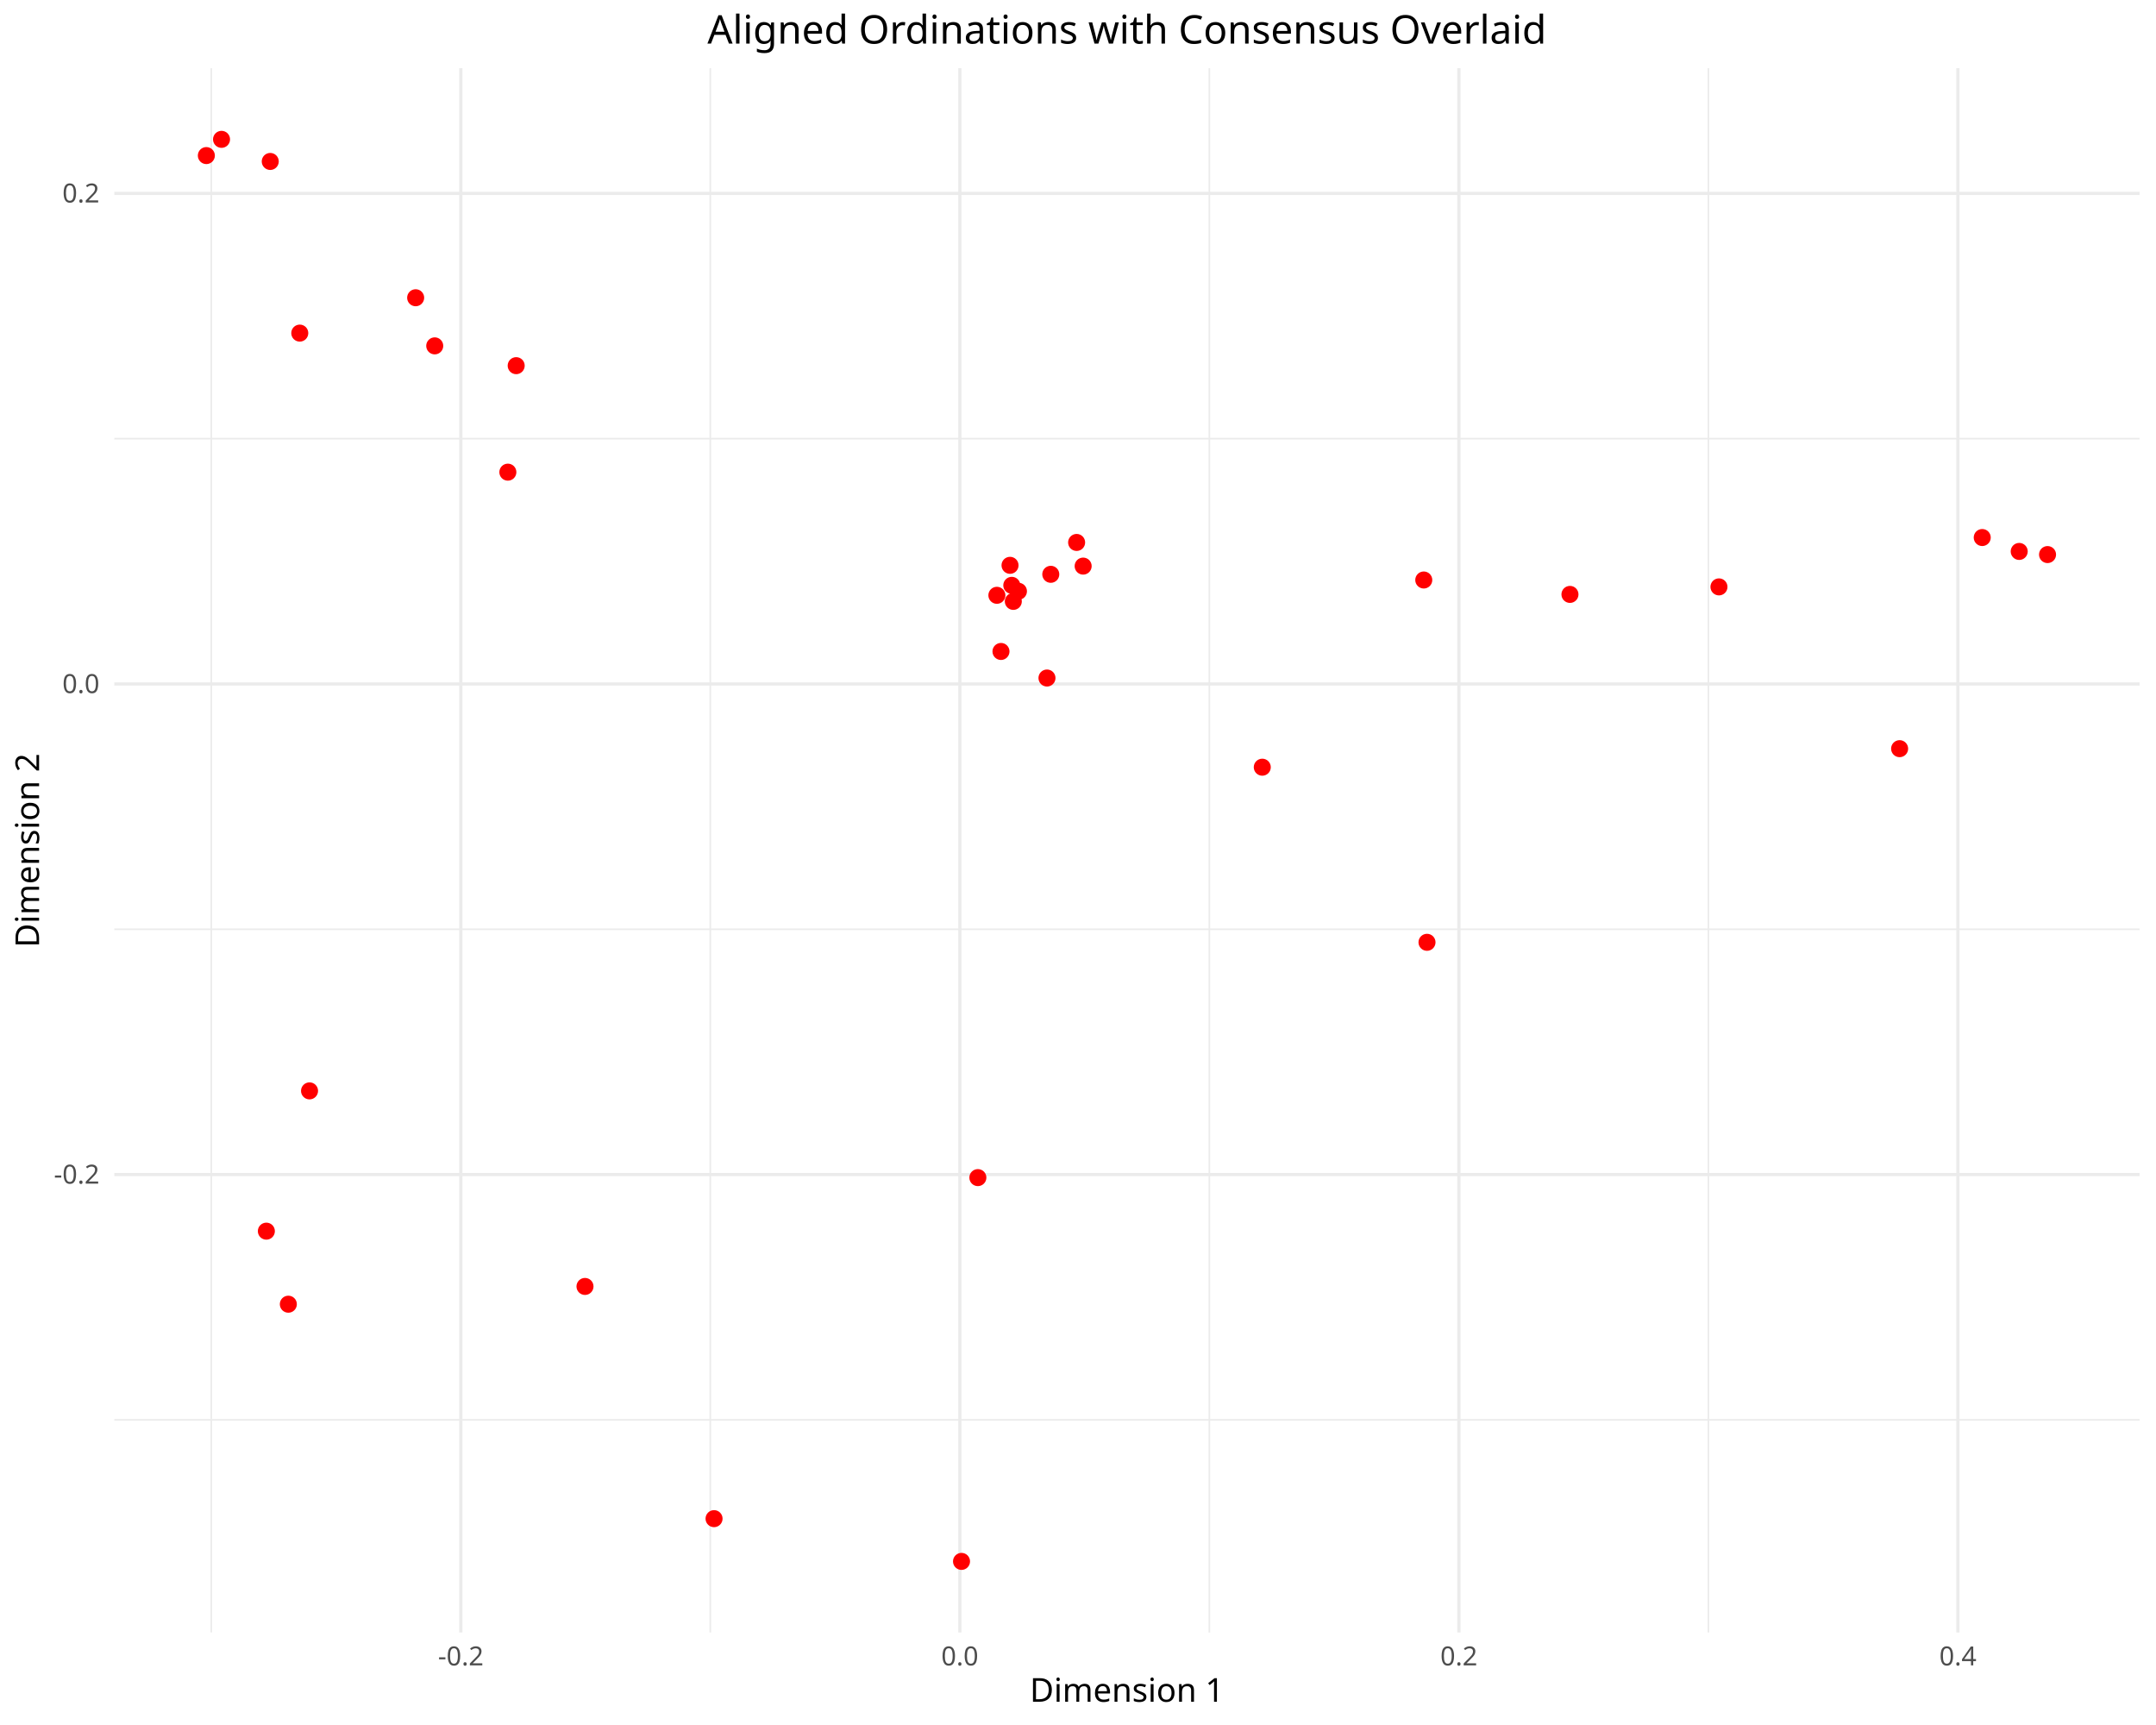
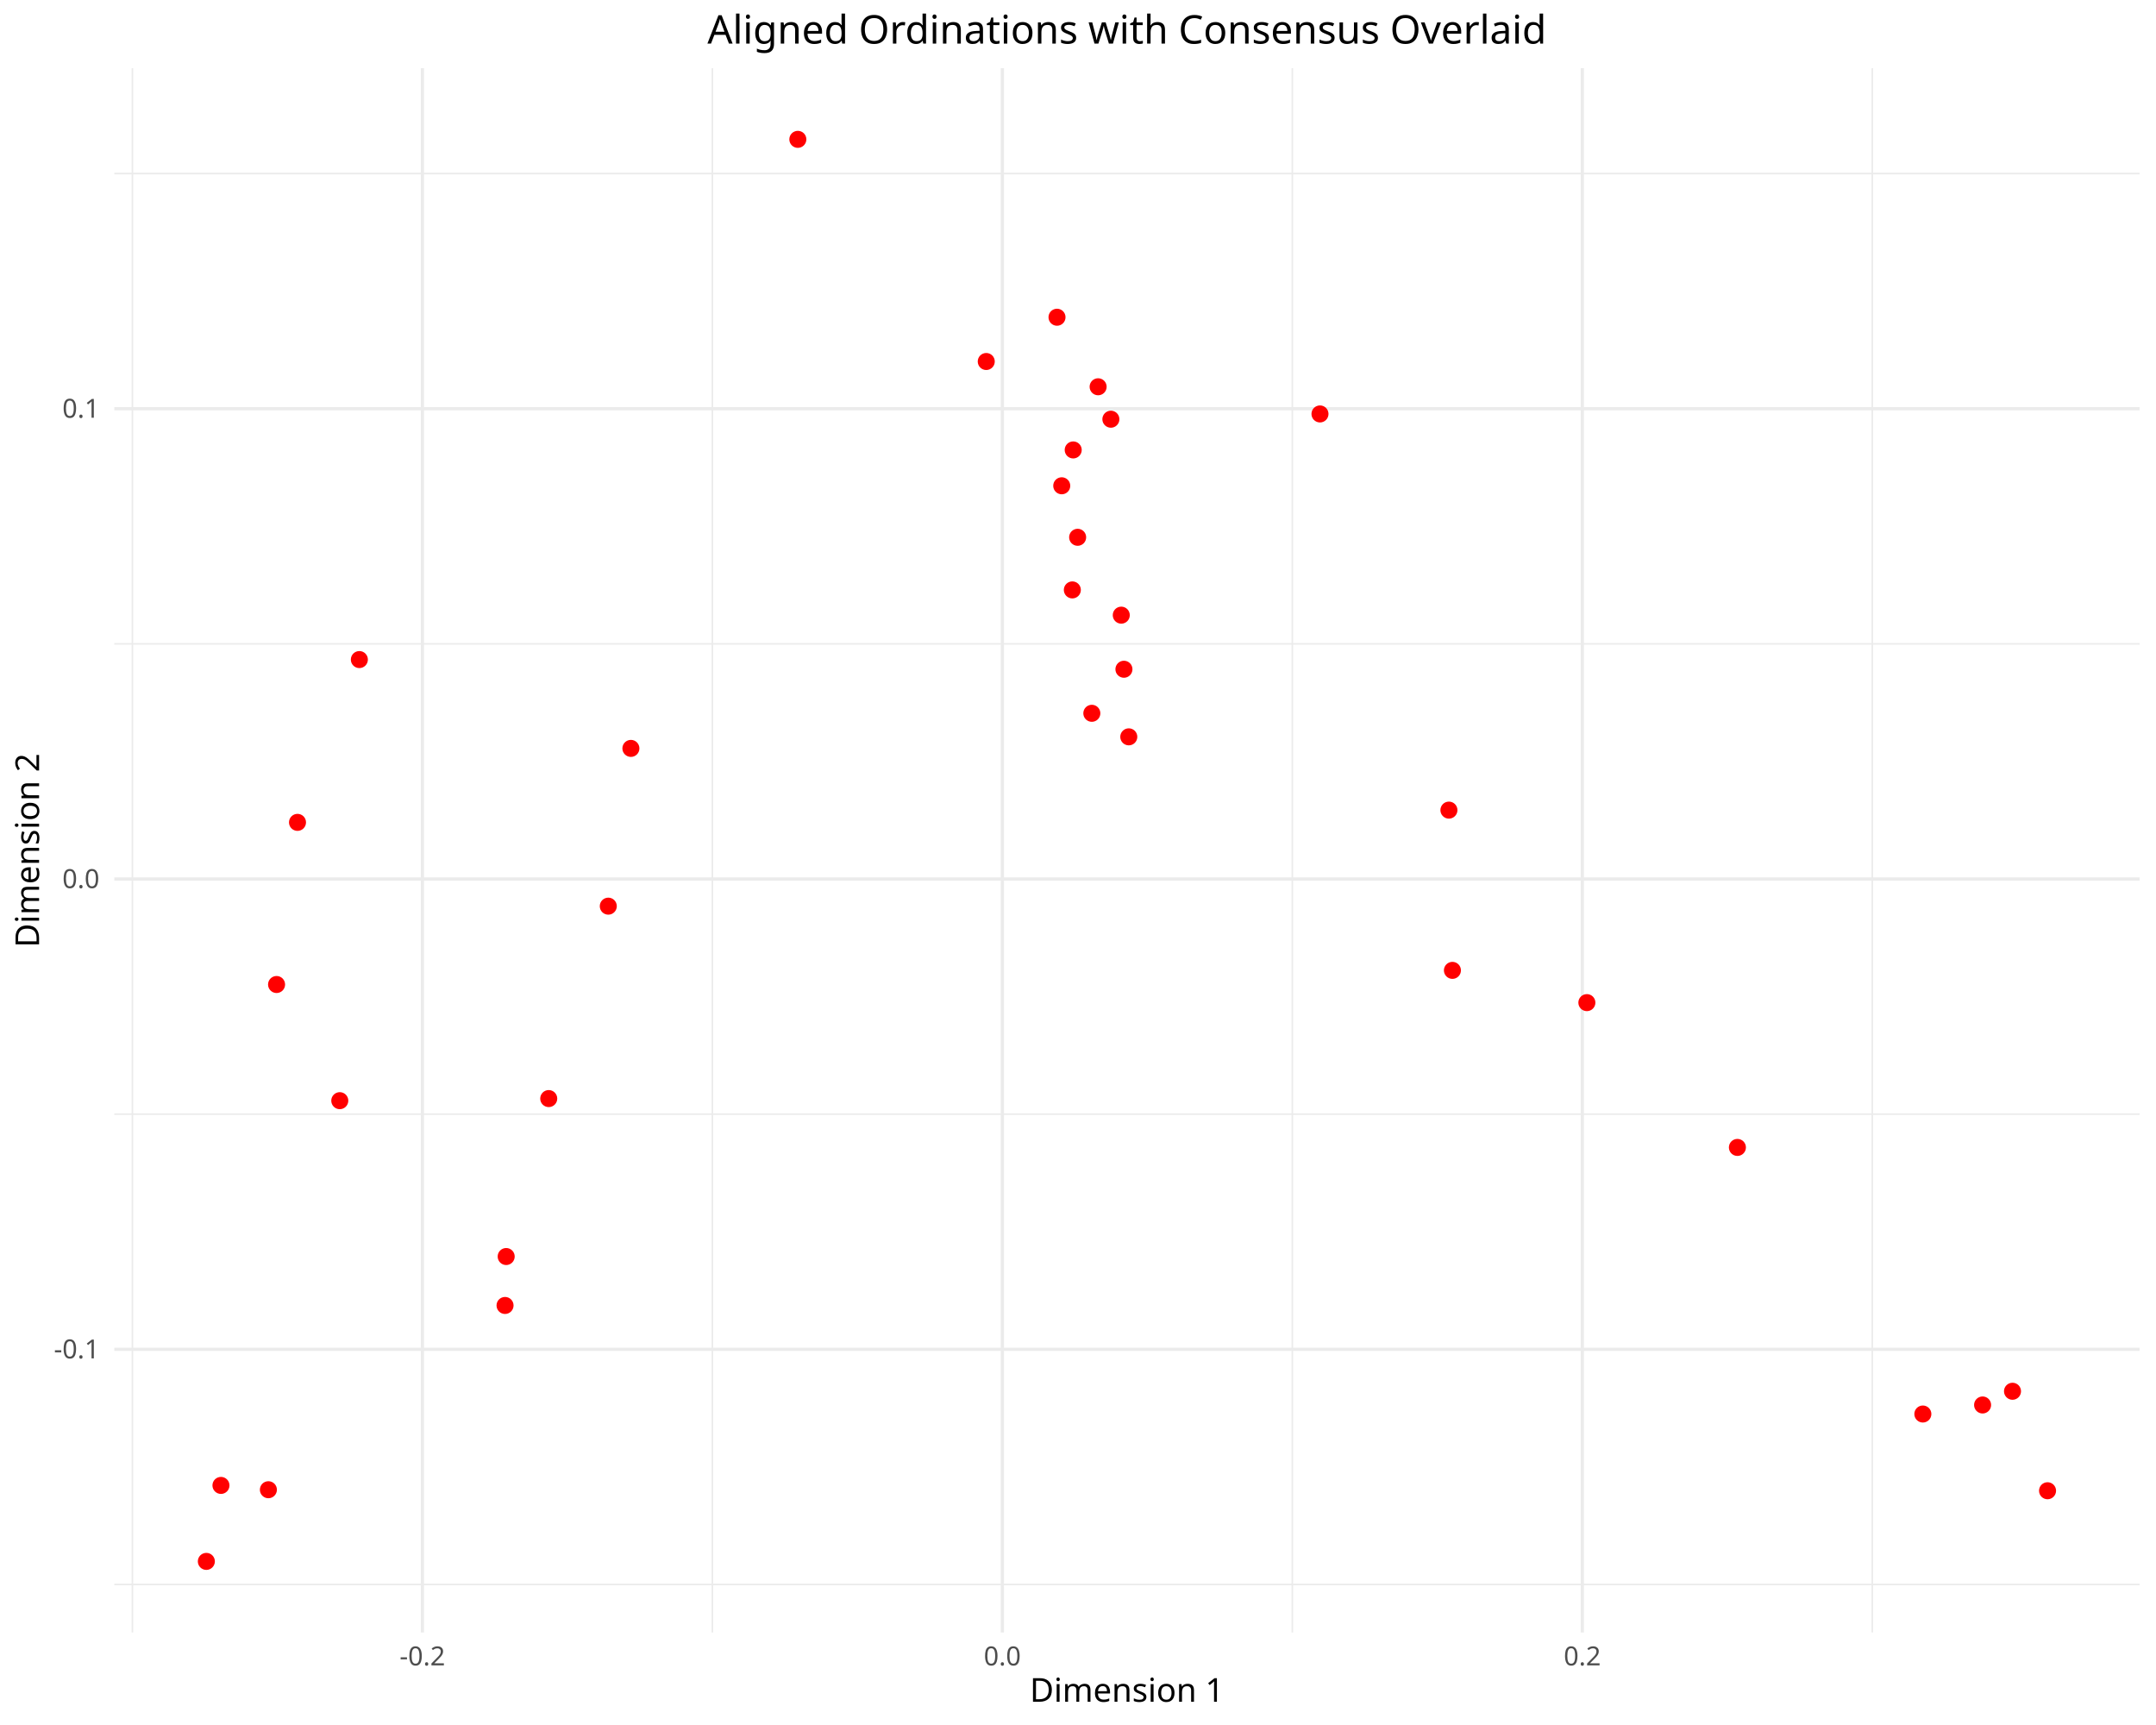
<svg xmlns="http://www.w3.org/2000/svg" class="svglite" data-engine-version="2.0" width="720.00pt" height="576.00pt" viewBox="0 0 720.00 576.00">
  <defs>
    <style type="text/css">
    .svglite line, .svglite polyline, .svglite polygon, .svglite path, .svglite rect, .svglite circle {
      fill: none;
      stroke: #000000;
      stroke-linecap: round;
      stroke-linejoin: round;
      stroke-miterlimit: 10.00;
    }
  </style>
  </defs>
  <rect width="100%" height="100%" style="stroke: none; fill: #FFFFFF;" />
  <defs>
    <clipPath id="cpMC4wMHw3MjAuMDB8MC4wMHw1NzYuMDA=">
      <rect x="0.00" y="0.00" width="720.00" height="576.00" />
    </clipPath>
  </defs>
  <g clip-path="url(#cpMC4wMHw3MjAuMDB8MC4wMHw1NzYuMDA=)">
</g>
  <defs>
    <clipPath id="cpMzguMTd8NzE0LjUyfDIyLjc4fDU0NS4xMQ==">
      <rect x="38.17" y="22.78" width="676.35" height="522.33" />
    </clipPath>
  </defs>
  <g clip-path="url(#cpMzguMTd8NzE0LjUyfDIyLjc4fDU0NS4xMQ==)">
-     <polyline points="38.17,474.10 714.52,474.10 " style="stroke-width: 0.53; stroke: #EBEBEB; stroke-linecap: butt;" />
-     <polyline points="38.17,310.29 714.52,310.29 " style="stroke-width: 0.53; stroke: #EBEBEB; stroke-linecap: butt;" />
-     <polyline points="38.17,146.48 714.52,146.48 " style="stroke-width: 0.53; stroke: #EBEBEB; stroke-linecap: butt;" />
-     <polyline points="70.56,545.11 70.56,22.78 " style="stroke-width: 0.53; stroke: #EBEBEB; stroke-linecap: butt;" />
-     <polyline points="237.21,545.11 237.21,22.78 " style="stroke-width: 0.53; stroke: #EBEBEB; stroke-linecap: butt;" />
-     <polyline points="403.87,545.11 403.87,22.78 " style="stroke-width: 0.53; stroke: #EBEBEB; stroke-linecap: butt;" />
-     <polyline points="570.52,545.11 570.52,22.78 " style="stroke-width: 0.53; stroke: #EBEBEB; stroke-linecap: butt;" />
-     <polyline points="38.17,392.20 714.52,392.20 " style="stroke-width: 1.07; stroke: #EBEBEB; stroke-linecap: butt;" />
-     <polyline points="38.17,228.39 714.52,228.39 " style="stroke-width: 1.07; stroke: #EBEBEB; stroke-linecap: butt;" />
-     <polyline points="38.17,64.58 714.52,64.58 " style="stroke-width: 1.07; stroke: #EBEBEB; stroke-linecap: butt;" />
-     <polyline points="153.89,545.11 153.89,22.78 " style="stroke-width: 1.07; stroke: #EBEBEB; stroke-linecap: butt;" />
-     <polyline points="320.54,545.11 320.54,22.78 " style="stroke-width: 1.07; stroke: #EBEBEB; stroke-linecap: butt;" />
-     <polyline points="487.20,545.11 487.20,22.78 " style="stroke-width: 1.07; stroke: #EBEBEB; stroke-linecap: butt;" />
-     <polyline points="653.85,545.11 653.85,22.78 " style="stroke-width: 1.07; stroke: #EBEBEB; stroke-linecap: butt;" />
-     <circle cx="334.28" cy="217.53" r="2.49" style="stroke-width: 0.71; stroke: #FF0000; fill: #FF0000;" />
-     <circle cx="238.46" cy="507.10" r="2.49" style="stroke-width: 0.71; stroke: #FF0000; fill: #FF0000;" />
-     <circle cx="337.89" cy="195.45" r="2.49" style="stroke-width: 0.71; stroke: #FF0000; fill: #FF0000;" />
-     <circle cx="332.91" cy="198.78" r="2.49" style="stroke-width: 0.71; stroke: #FF0000; fill: #FF0000;" />
-     <circle cx="340.11" cy="197.43" r="2.49" style="stroke-width: 0.71; stroke: #FF0000; fill: #FF0000;" />
-     <circle cx="359.54" cy="181.13" r="2.49" style="stroke-width: 0.71; stroke: #FF0000; fill: #FF0000;" />
-     <circle cx="338.40" cy="200.81" r="2.49" style="stroke-width: 0.71; stroke: #FF0000; fill: #FF0000;" />
-     <circle cx="350.91" cy="191.77" r="2.49" style="stroke-width: 0.71; stroke: #FF0000; fill: #FF0000;" />
-     <circle cx="337.30" cy="188.77" r="2.49" style="stroke-width: 0.71; stroke: #FF0000; fill: #FF0000;" />
-     <circle cx="361.72" cy="189.03" r="2.49" style="stroke-width: 0.71; stroke: #FF0000; fill: #FF0000;" />
-     <circle cx="349.64" cy="226.40" r="2.49" style="stroke-width: 0.71; stroke: #FF0000; fill: #FF0000;" />
-     <circle cx="172.38" cy="122.10" r="2.49" style="stroke-width: 0.71; stroke: #FF0000; fill: #FF0000;" />
-     <circle cx="96.29" cy="435.49" r="2.49" style="stroke-width: 0.71; stroke: #FF0000; fill: #FF0000;" />
-     <circle cx="138.81" cy="99.42" r="2.49" style="stroke-width: 0.71; stroke: #FF0000; fill: #FF0000;" />
-     <circle cx="195.36" cy="429.56" r="2.49" style="stroke-width: 0.71; stroke: #FF0000; fill: #FF0000;" />
-     <circle cx="169.60" cy="157.66" r="2.49" style="stroke-width: 0.71; stroke: #FF0000; fill: #FF0000;" />
-     <circle cx="103.37" cy="364.26" r="2.49" style="stroke-width: 0.71; stroke: #FF0000; fill: #FF0000;" />
-     <circle cx="145.18" cy="115.49" r="2.49" style="stroke-width: 0.71; stroke: #FF0000; fill: #FF0000;" />
-     <circle cx="68.91" cy="51.95" r="2.49" style="stroke-width: 0.71; stroke: #FF0000; fill: #FF0000;" />
-     <circle cx="90.25" cy="53.91" r="2.49" style="stroke-width: 0.71; stroke: #FF0000; fill: #FF0000;" />
-     <circle cx="73.98" cy="46.53" r="2.49" style="stroke-width: 0.71; stroke: #FF0000; fill: #FF0000;" />
-     <circle cx="88.95" cy="411.10" r="2.49" style="stroke-width: 0.71; stroke: #FF0000; fill: #FF0000;" />
-     <circle cx="100.11" cy="111.23" r="2.49" style="stroke-width: 0.71; stroke: #FF0000; fill: #FF0000;" />
-     <circle cx="421.54" cy="256.18" r="2.49" style="stroke-width: 0.71; stroke: #FF0000; fill: #FF0000;" />
-     <circle cx="321.10" cy="521.37" r="2.49" style="stroke-width: 0.71; stroke: #FF0000; fill: #FF0000;" />
-     <circle cx="634.38" cy="249.99" r="2.49" style="stroke-width: 0.71; stroke: #FF0000; fill: #FF0000;" />
-     <circle cx="476.55" cy="314.65" r="2.49" style="stroke-width: 0.71; stroke: #FF0000; fill: #FF0000;" />
-     <circle cx="574.05" cy="195.97" r="2.49" style="stroke-width: 0.71; stroke: #FF0000; fill: #FF0000;" />
-     <circle cx="674.32" cy="184.13" r="2.49" style="stroke-width: 0.71; stroke: #FF0000; fill: #FF0000;" />
-     <circle cx="683.78" cy="185.18" r="2.49" style="stroke-width: 0.71; stroke: #FF0000; fill: #FF0000;" />
-     <circle cx="661.97" cy="179.49" r="2.49" style="stroke-width: 0.71; stroke: #FF0000; fill: #FF0000;" />
-     <circle cx="524.29" cy="198.48" r="2.49" style="stroke-width: 0.71; stroke: #FF0000; fill: #FF0000;" />
-     <circle cx="326.56" cy="393.22" r="2.49" style="stroke-width: 0.71; stroke: #FF0000; fill: #FF0000;" />
-     <circle cx="475.47" cy="193.67" r="2.49" style="stroke-width: 0.71; stroke: #FF0000; fill: #FF0000;" />
+     <polyline points="38.17,529.07 714.52,529.07 " style="stroke-width: 0.53; stroke: #EBEBEB; stroke-linecap: butt;" />
+     <polyline points="38.17,372.03 714.52,372.03 " style="stroke-width: 0.53; stroke: #EBEBEB; stroke-linecap: butt;" />
+     <polyline points="38.17,214.99 714.52,214.99 " style="stroke-width: 0.53; stroke: #EBEBEB; stroke-linecap: butt;" />
+     <polyline points="38.17,57.94 714.52,57.94 " style="stroke-width: 0.53; stroke: #EBEBEB; stroke-linecap: butt;" />
+     <polyline points="44.22,545.11 44.22,22.78 " style="stroke-width: 0.53; stroke: #EBEBEB; stroke-linecap: butt;" />
+     <polyline points="237.90,545.11 237.90,22.78 " style="stroke-width: 0.53; stroke: #EBEBEB; stroke-linecap: butt;" />
+     <polyline points="431.58,545.11 431.58,22.78 " style="stroke-width: 0.53; stroke: #EBEBEB; stroke-linecap: butt;" />
+     <polyline points="625.26,545.11 625.26,22.78 " style="stroke-width: 0.53; stroke: #EBEBEB; stroke-linecap: butt;" />
+     <polyline points="38.17,450.55 714.52,450.55 " style="stroke-width: 1.07; stroke: #EBEBEB; stroke-linecap: butt;" />
+     <polyline points="38.17,293.51 714.52,293.51 " style="stroke-width: 1.07; stroke: #EBEBEB; stroke-linecap: butt;" />
+     <polyline points="38.17,136.47 714.52,136.47 " style="stroke-width: 1.07; stroke: #EBEBEB; stroke-linecap: butt;" />
+     <polyline points="141.06,545.11 141.06,22.78 " style="stroke-width: 1.07; stroke: #EBEBEB; stroke-linecap: butt;" />
+     <polyline points="334.74,545.11 334.74,22.78 " style="stroke-width: 1.07; stroke: #EBEBEB; stroke-linecap: butt;" />
+     <polyline points="528.42,545.11 528.42,22.78 " style="stroke-width: 1.07; stroke: #EBEBEB; stroke-linecap: butt;" />
+     <circle cx="359.88" cy="179.41" r="2.49" style="stroke-width: 0.71; stroke: #FF0000; fill: #FF0000;" />
+     <circle cx="266.44" cy="46.53" r="2.49" style="stroke-width: 0.71; stroke: #FF0000; fill: #FF0000;" />
+     <circle cx="354.57" cy="162.21" r="2.49" style="stroke-width: 0.71; stroke: #FF0000; fill: #FF0000;" />
+     <circle cx="352.99" cy="105.93" r="2.49" style="stroke-width: 0.71; stroke: #FF0000; fill: #FF0000;" />
+     <circle cx="366.72" cy="129.15" r="2.49" style="stroke-width: 0.71; stroke: #FF0000; fill: #FF0000;" />
+     <circle cx="374.45" cy="205.41" r="2.49" style="stroke-width: 0.71; stroke: #FF0000; fill: #FF0000;" />
+     <circle cx="370.98" cy="139.98" r="2.49" style="stroke-width: 0.71; stroke: #FF0000; fill: #FF0000;" />
+     <circle cx="375.34" cy="223.47" r="2.49" style="stroke-width: 0.71; stroke: #FF0000; fill: #FF0000;" />
+     <circle cx="358.11" cy="196.98" r="2.49" style="stroke-width: 0.71; stroke: #FF0000; fill: #FF0000;" />
+     <circle cx="376.96" cy="246.04" r="2.49" style="stroke-width: 0.71; stroke: #FF0000; fill: #FF0000;" />
+     <circle cx="364.62" cy="238.18" r="2.49" style="stroke-width: 0.71; stroke: #FF0000; fill: #FF0000;" />
+     <circle cx="183.25" cy="366.83" r="2.49" style="stroke-width: 0.71; stroke: #FF0000; fill: #FF0000;" />
+     <circle cx="120.01" cy="220.24" r="2.49" style="stroke-width: 0.71; stroke: #FF0000; fill: #FF0000;" />
+     <circle cx="168.66" cy="435.91" r="2.49" style="stroke-width: 0.71; stroke: #FF0000; fill: #FF0000;" />
+     <circle cx="210.69" cy="249.90" r="2.49" style="stroke-width: 0.71; stroke: #FF0000; fill: #FF0000;" />
+     <circle cx="203.14" cy="302.58" r="2.49" style="stroke-width: 0.71; stroke: #FF0000; fill: #FF0000;" />
+     <circle cx="92.36" cy="328.74" r="2.49" style="stroke-width: 0.71; stroke: #FF0000; fill: #FF0000;" />
+     <circle cx="169.04" cy="419.57" r="2.49" style="stroke-width: 0.71; stroke: #FF0000; fill: #FF0000;" />
+     <circle cx="73.79" cy="496.00" r="2.49" style="stroke-width: 0.71; stroke: #FF0000; fill: #FF0000;" />
+     <circle cx="89.63" cy="497.44" r="2.49" style="stroke-width: 0.71; stroke: #FF0000; fill: #FF0000;" />
+     <circle cx="68.91" cy="521.37" r="2.49" style="stroke-width: 0.71; stroke: #FF0000; fill: #FF0000;" />
+     <circle cx="99.35" cy="274.60" r="2.49" style="stroke-width: 0.71; stroke: #FF0000; fill: #FF0000;" />
+     <circle cx="113.47" cy="367.53" r="2.49" style="stroke-width: 0.71; stroke: #FF0000; fill: #FF0000;" />
+     <circle cx="440.81" cy="138.22" r="2.49" style="stroke-width: 0.71; stroke: #FF0000; fill: #FF0000;" />
+     <circle cx="329.36" cy="120.71" r="2.49" style="stroke-width: 0.71; stroke: #FF0000; fill: #FF0000;" />
+     <circle cx="642.14" cy="472.16" r="2.49" style="stroke-width: 0.71; stroke: #FF0000; fill: #FF0000;" />
+     <circle cx="483.87" cy="270.51" r="2.49" style="stroke-width: 0.71; stroke: #FF0000; fill: #FF0000;" />
+     <circle cx="580.21" cy="383.14" r="2.49" style="stroke-width: 0.71; stroke: #FF0000; fill: #FF0000;" />
+     <circle cx="662.09" cy="469.14" r="2.49" style="stroke-width: 0.71; stroke: #FF0000; fill: #FF0000;" />
+     <circle cx="683.78" cy="497.78" r="2.49" style="stroke-width: 0.71; stroke: #FF0000; fill: #FF0000;" />
+     <circle cx="672.08" cy="464.56" r="2.49" style="stroke-width: 0.71; stroke: #FF0000; fill: #FF0000;" />
+     <circle cx="529.94" cy="334.79" r="2.49" style="stroke-width: 0.71; stroke: #FF0000; fill: #FF0000;" />
+     <circle cx="358.40" cy="150.24" r="2.49" style="stroke-width: 0.71; stroke: #FF0000; fill: #FF0000;" />
+     <circle cx="485.04" cy="324.02" r="2.49" style="stroke-width: 0.71; stroke: #FF0000; fill: #FF0000;" />
  </g>
  <g clip-path="url(#cpMC4wMHw3MjAuMDB8MC4wMHw1NzYuMDA=)">
-     <text x="33.24" y="395.23" text-anchor="end" style="font-size: 8.80px; fill: #4D4D4D; font-family: sans;" textLength="15.16px" lengthAdjust="spacingAndGlyphs">-0.2</text>
-     <text x="33.24" y="231.42" text-anchor="end" style="font-size: 8.80px; fill: #4D4D4D; font-family: sans;" textLength="12.23px" lengthAdjust="spacingAndGlyphs">0.0</text>
-     <text x="33.24" y="67.61" text-anchor="end" style="font-size: 8.80px; fill: #4D4D4D; font-family: sans;" textLength="12.23px" lengthAdjust="spacingAndGlyphs">0.2</text>
-     <text x="153.89" y="556.10" text-anchor="middle" style="font-size: 8.80px; fill: #4D4D4D; font-family: sans;" textLength="15.16px" lengthAdjust="spacingAndGlyphs">-0.2</text>
-     <text x="320.54" y="556.10" text-anchor="middle" style="font-size: 8.80px; fill: #4D4D4D; font-family: sans;" textLength="12.23px" lengthAdjust="spacingAndGlyphs">0.0</text>
-     <text x="487.20" y="556.10" text-anchor="middle" style="font-size: 8.80px; fill: #4D4D4D; font-family: sans;" textLength="12.23px" lengthAdjust="spacingAndGlyphs">0.2</text>
-     <text x="653.85" y="556.10" text-anchor="middle" style="font-size: 8.80px; fill: #4D4D4D; font-family: sans;" textLength="12.23px" lengthAdjust="spacingAndGlyphs">0.4</text>
+     <text x="33.24" y="453.58" text-anchor="end" style="font-size: 8.80px; fill: #4D4D4D; font-family: sans;" textLength="15.16px" lengthAdjust="spacingAndGlyphs">-0.1</text>
+     <text x="33.24" y="296.54" text-anchor="end" style="font-size: 8.80px; fill: #4D4D4D; font-family: sans;" textLength="12.23px" lengthAdjust="spacingAndGlyphs">0.0</text>
+     <text x="33.24" y="139.49" text-anchor="end" style="font-size: 8.80px; fill: #4D4D4D; font-family: sans;" textLength="12.23px" lengthAdjust="spacingAndGlyphs">0.1</text>
+     <text x="141.06" y="556.10" text-anchor="middle" style="font-size: 8.80px; fill: #4D4D4D; font-family: sans;" textLength="15.16px" lengthAdjust="spacingAndGlyphs">-0.2</text>
+     <text x="334.74" y="556.10" text-anchor="middle" style="font-size: 8.80px; fill: #4D4D4D; font-family: sans;" textLength="12.23px" lengthAdjust="spacingAndGlyphs">0.0</text>
+     <text x="528.42" y="556.10" text-anchor="middle" style="font-size: 8.80px; fill: #4D4D4D; font-family: sans;" textLength="12.23px" lengthAdjust="spacingAndGlyphs">0.2</text>
    <text x="376.34" y="568.24" text-anchor="middle" style="font-size: 11.00px; font-family: sans;" textLength="61.15px" lengthAdjust="spacingAndGlyphs">Dimension 1</text>
    <text transform="translate(13.05,283.95) rotate(-90)" text-anchor="middle" style="font-size: 11.00px; font-family: sans;" textLength="61.15px" lengthAdjust="spacingAndGlyphs">Dimension 2</text>
    <text x="376.34" y="14.56" text-anchor="middle" style="font-size: 13.20px; font-family: sans;" textLength="264.91px" lengthAdjust="spacingAndGlyphs">Aligned Ordinations with Consensus Overlaid</text>
  </g>
</svg>
